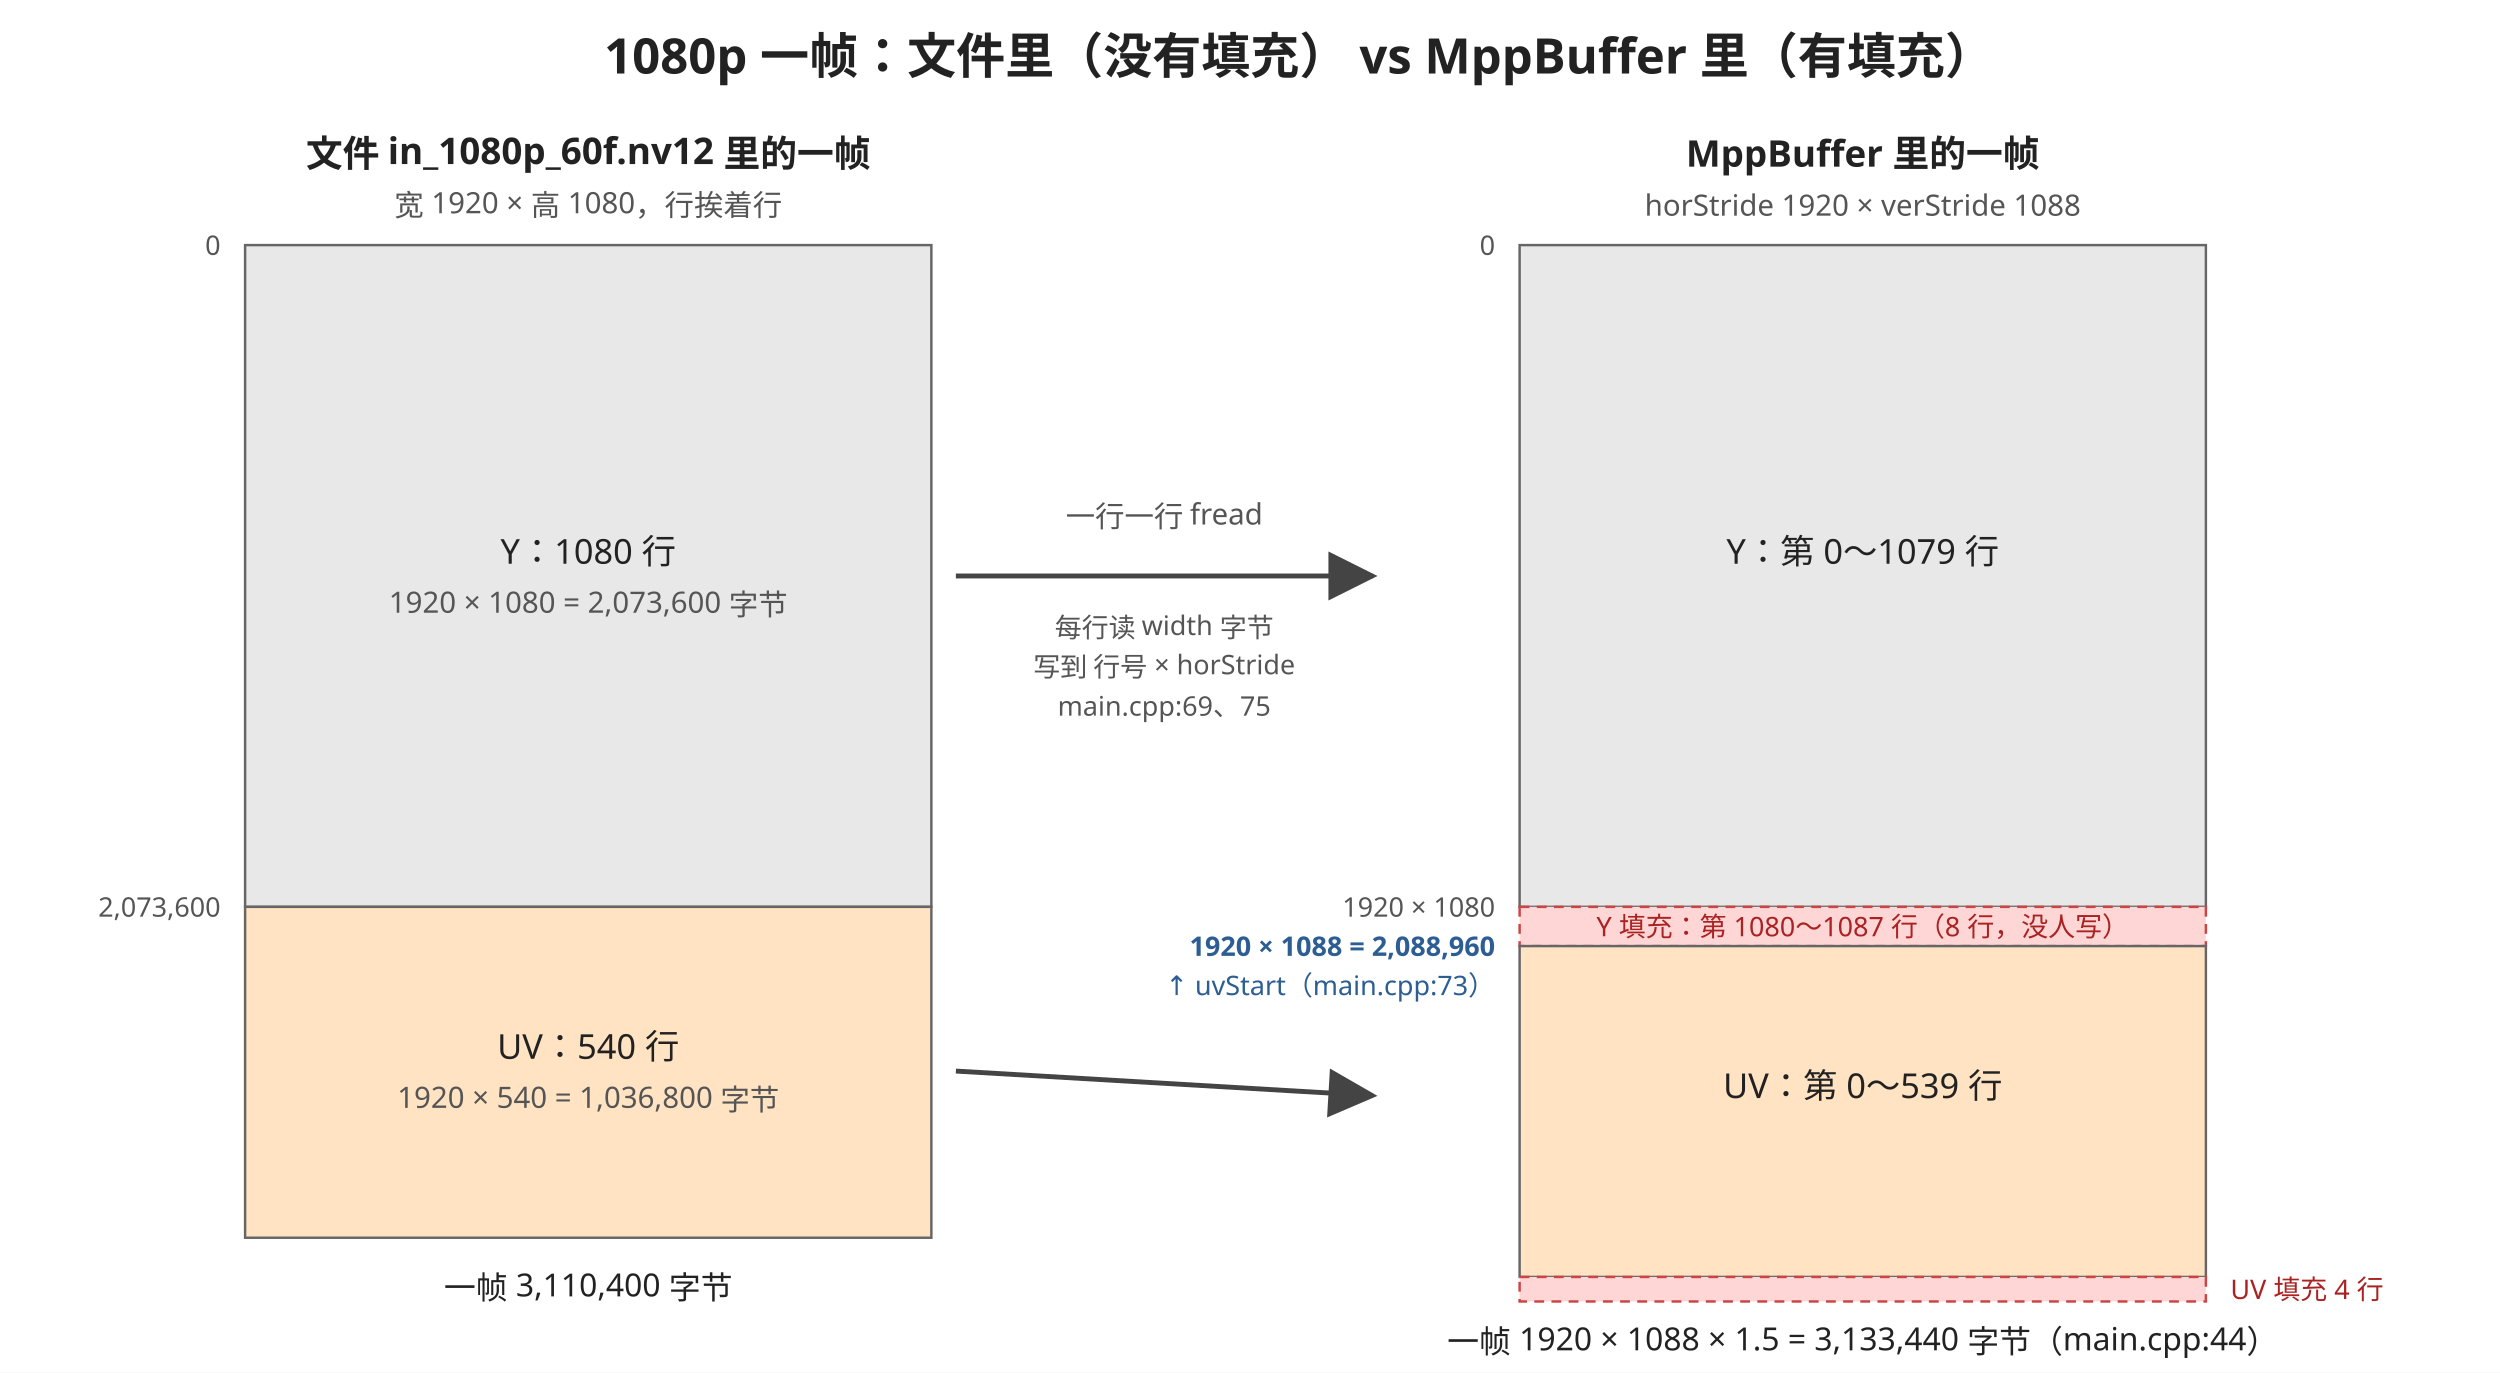
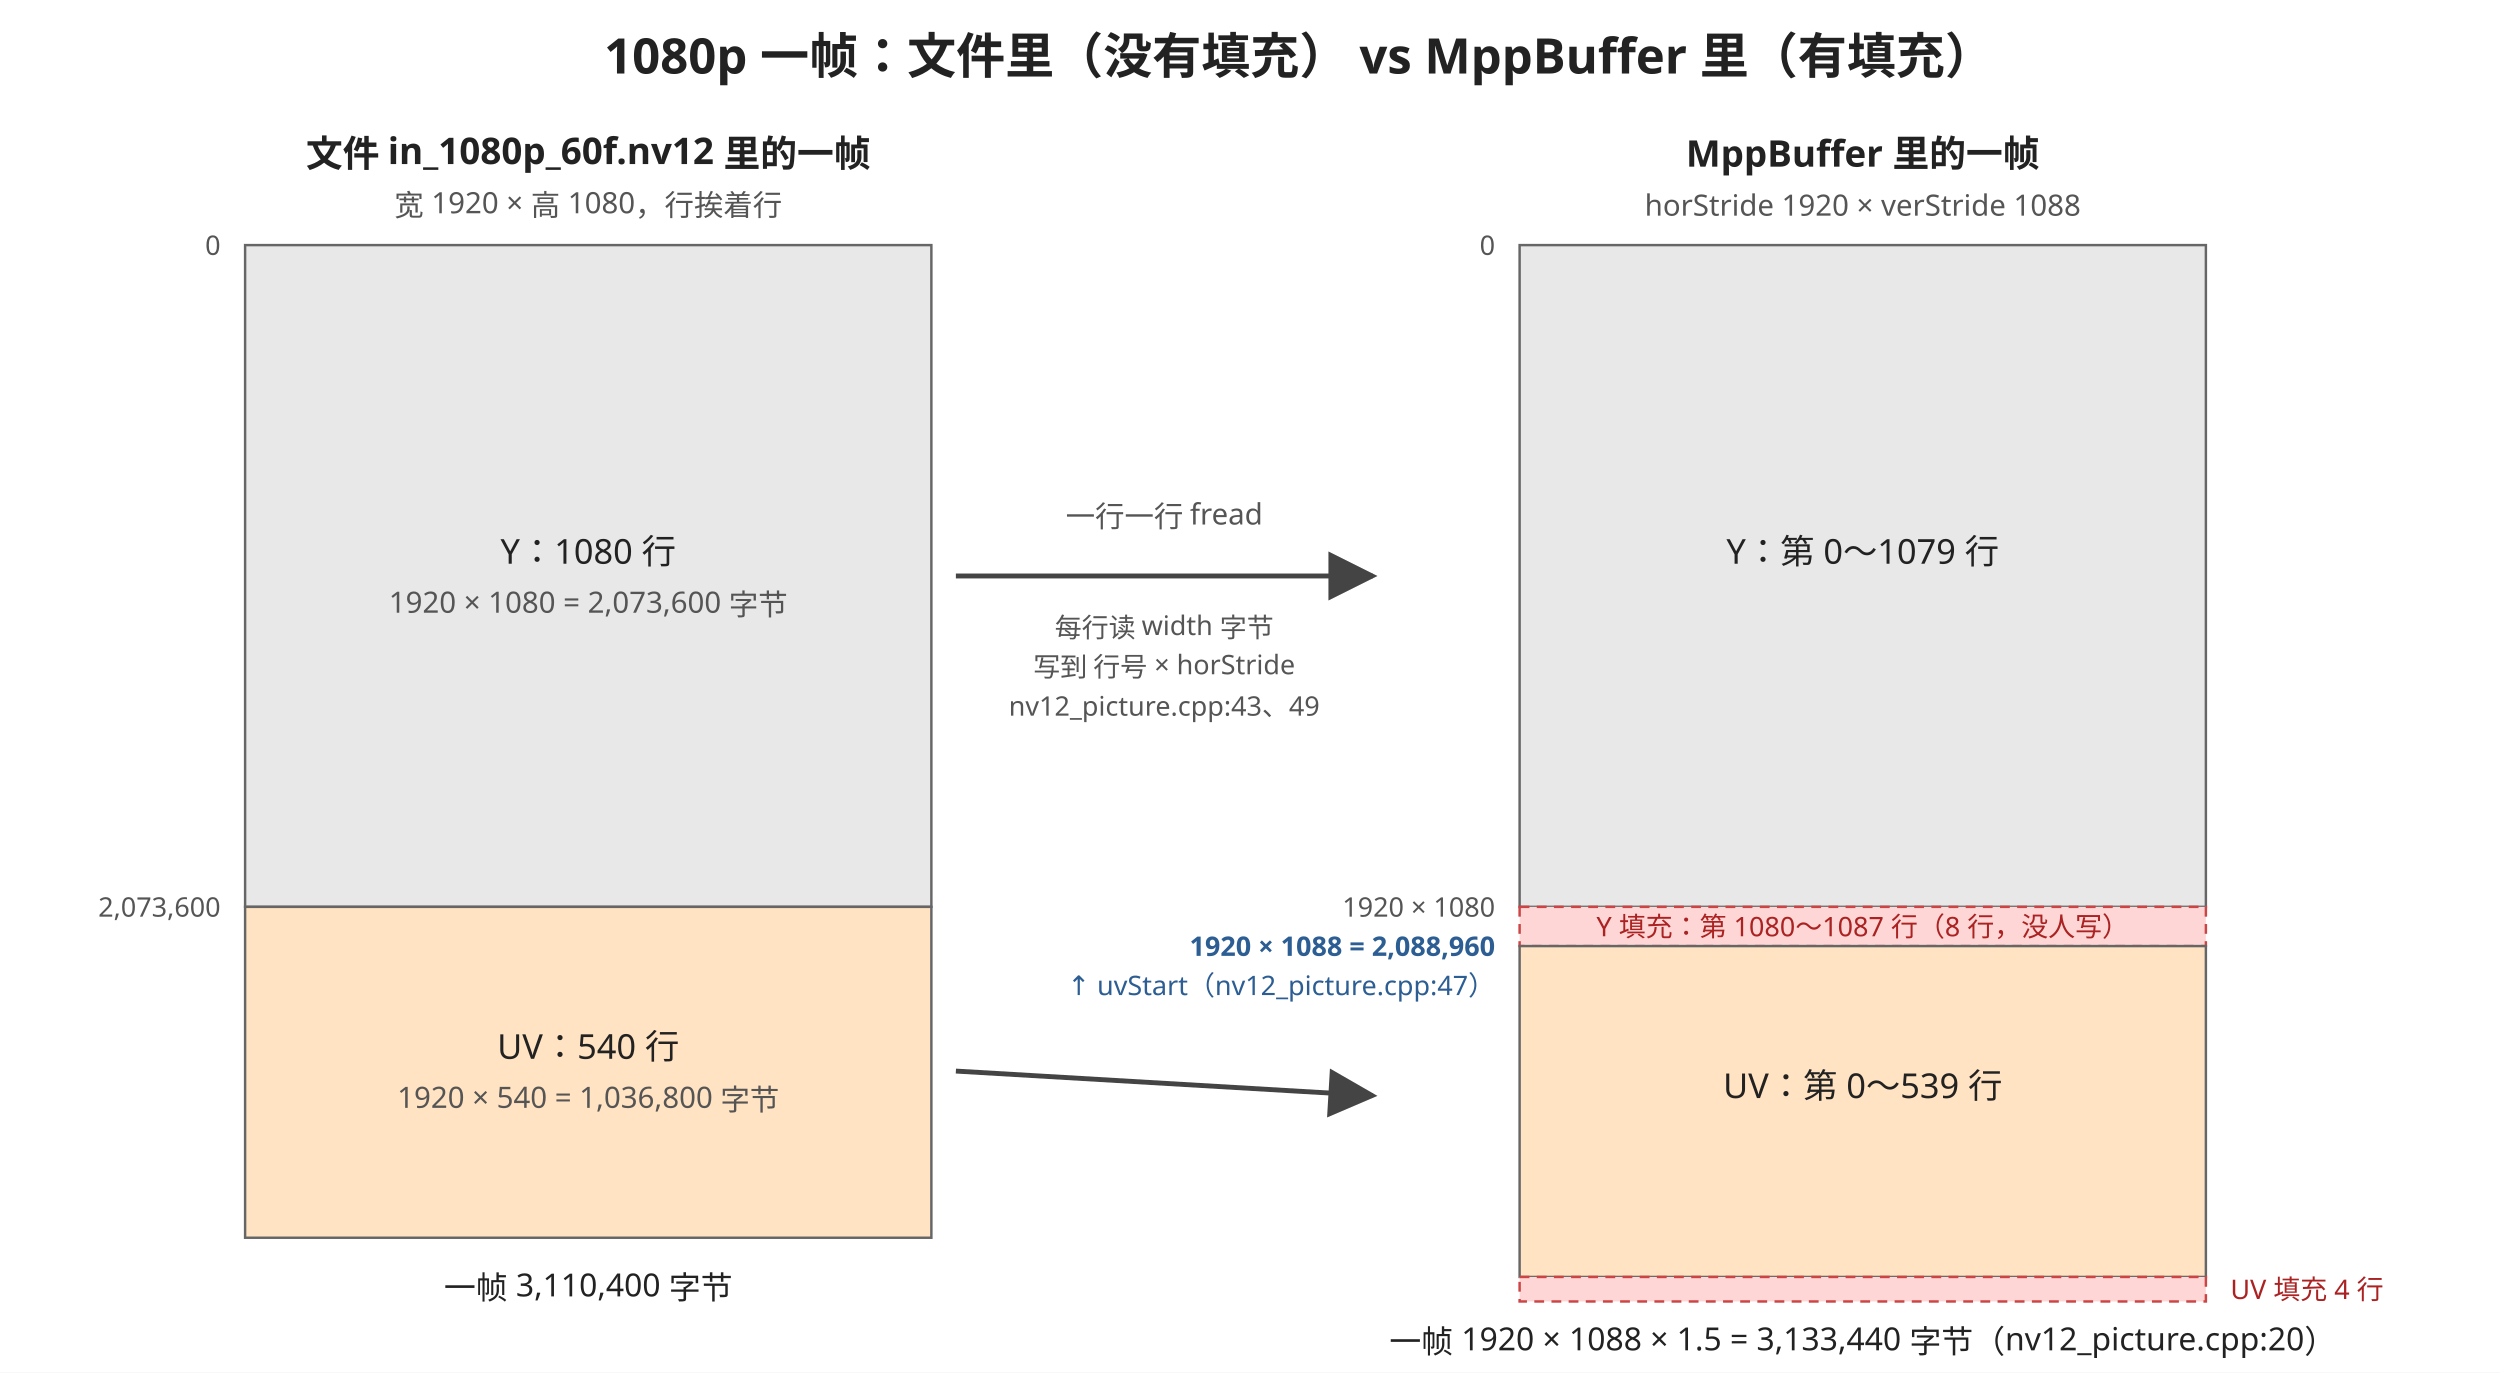
<svg xmlns="http://www.w3.org/2000/svg" width="1020" height="560" viewBox="0 0 1020 560" font-family="PingFang SC, Hiragino Sans GB, Microsoft YaHei, sans-serif">
  <rect x="0" y="0" width="1020" height="560" fill="#ffffff" />
  <g transform="translate(40,0)">
    <text x="490" y="30" font-size="20" font-weight="bold" text-anchor="middle" fill="#222">1080p 一帧：文件里（没有填充） vs MppBuffer 里（有填充）</text>
    <text x="200" y="68" font-size="15" font-weight="bold" text-anchor="middle" fill="#222">文件 in_1080p_60f.nv12 里的一帧</text>
    <text x="200" y="88" font-size="12" text-anchor="middle" fill="#555">宽 1920 × 高 1080，行挨着行</text>
    <rect x="60" y="100" width="280" height="270" fill="#e8e8e8" stroke="#666" />
    <text x="200" y="230" font-size="14" text-anchor="middle" fill="#222">Y：1080 行</text>
    <text x="200" y="250" font-size="12" text-anchor="middle" fill="#555">1920 × 1080 = 2,073,600 字节</text>
    <rect x="60" y="370" width="280" height="135" fill="#ffe3c2" stroke="#666" />
    <text x="200" y="432" font-size="14" text-anchor="middle" fill="#222">UV：540 行</text>
    <text x="200" y="452" font-size="12" text-anchor="middle" fill="#555">1920 × 540 = 1,036,800 字节</text>
    <text x="200" y="530" font-size="13" text-anchor="middle" fill="#222">一帧 3,110,400 字节</text>
    <text x="50" y="104" font-size="11" text-anchor="end" fill="#555">0</text>
    <text x="50" y="374" font-size="11" text-anchor="end" fill="#555">2,073,600</text>
    <defs>
      <marker id="arrow" markerWidth="10" markerHeight="10" refX="9" refY="5" orient="auto">
        <path d="M0,0 L10,5 L0,10 z" fill="#444" />
      </marker>
    </defs>
    <line x1="350" y1="235" x2="520" y2="235" stroke="#444" stroke-width="2" marker-end="url(#arrow)" />
    <line x1="350" y1="437" x2="520" y2="447" stroke="#444" stroke-width="2" marker-end="url(#arrow)" />
    <text x="435" y="215" font-size="12" text-anchor="middle" fill="#555">一行一行 fread</text>
    <text x="435" y="260" font-size="11" text-anchor="middle" fill="#555">每行读 width 字节</text>
    <text x="435" y="276" font-size="11" text-anchor="middle" fill="#555">写到 行号 × horStride</text>
-     <text x="435" y="292" font-size="11" text-anchor="middle" fill="#555">main.cpp:69、75</text>
+     <text x="435" y="292" font-size="11" text-anchor="middle" fill="#555">nv12_picture.cpp:43、49</text>
    <text x="720" y="68" font-size="15" font-weight="bold" text-anchor="middle" fill="#222">MppBuffer 里的一帧</text>
    <text x="720" y="88" font-size="12" text-anchor="middle" fill="#555">horStride 1920 × verStride 1088</text>
    <rect x="580" y="100" width="280" height="270" fill="#e8e8e8" stroke="#666" />
    <text x="720" y="230" font-size="14" text-anchor="middle" fill="#222">Y：第 0～1079 行</text>
    <rect x="580" y="370" width="280" height="16" fill="#ffd6d6" stroke="#c44" stroke-dasharray="4,3" />
    <text x="720" y="382" font-size="11" text-anchor="middle" fill="#a22">Y 填充：第 1080～1087 行（8 行，没人写）</text>
    <rect x="580" y="386" width="280" height="135" fill="#ffe3c2" stroke="#666" />
    <text x="720" y="448" font-size="14" text-anchor="middle" fill="#222">UV：第 0～539 行</text>
    <rect x="580" y="521" width="280" height="10" fill="#ffd6d6" stroke="#c44" stroke-dasharray="4,3" />
    <text x="870" y="530" font-size="11" fill="#a22">UV 填充 4 行</text>
    <text x="570" y="104" font-size="11" text-anchor="end" fill="#555">0</text>
    <text x="570" y="374" font-size="11" text-anchor="end" fill="#555">1920 × 1080</text>
    <text x="570" y="390" font-size="11" text-anchor="end" fill="#2c5d93" font-weight="bold">1920 × 1088 = 2,088,960</text>
-     <text x="570" y="406" font-size="11" text-anchor="end" fill="#2c5d93">↑ uvStart（main.cpp:73）</text>
-     <text x="720" y="552" font-size="13" text-anchor="middle" fill="#222">一帧 1920 × 1088 × 1.5 = 3,133,440 字节（main.cpp:44）</text>
+     <text x="570" y="406" font-size="11" text-anchor="end" fill="#2c5d93">↑ uvStart（nv12_picture.cpp:47）</text>
+     <text x="720" y="552" font-size="13" text-anchor="middle" fill="#222">一帧 1920 × 1088 × 1.5 = 3,133,440 字节（nv12_picture.cpp:20）</text>
  </g>
</svg>
